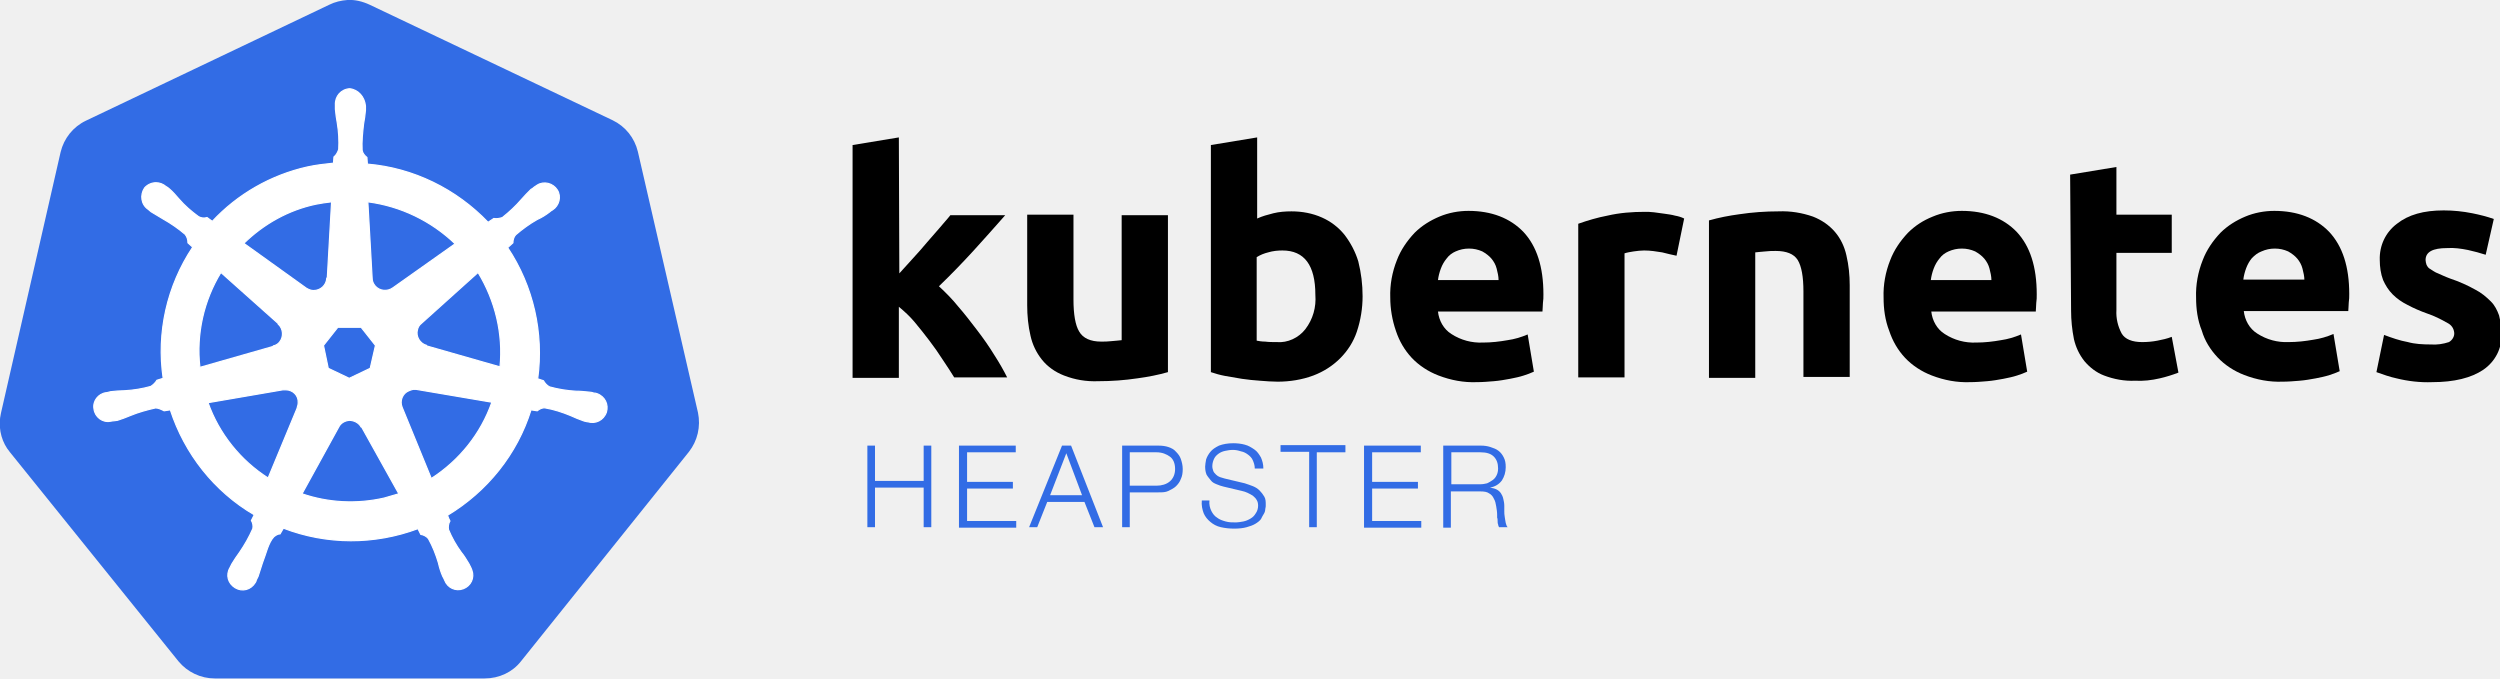
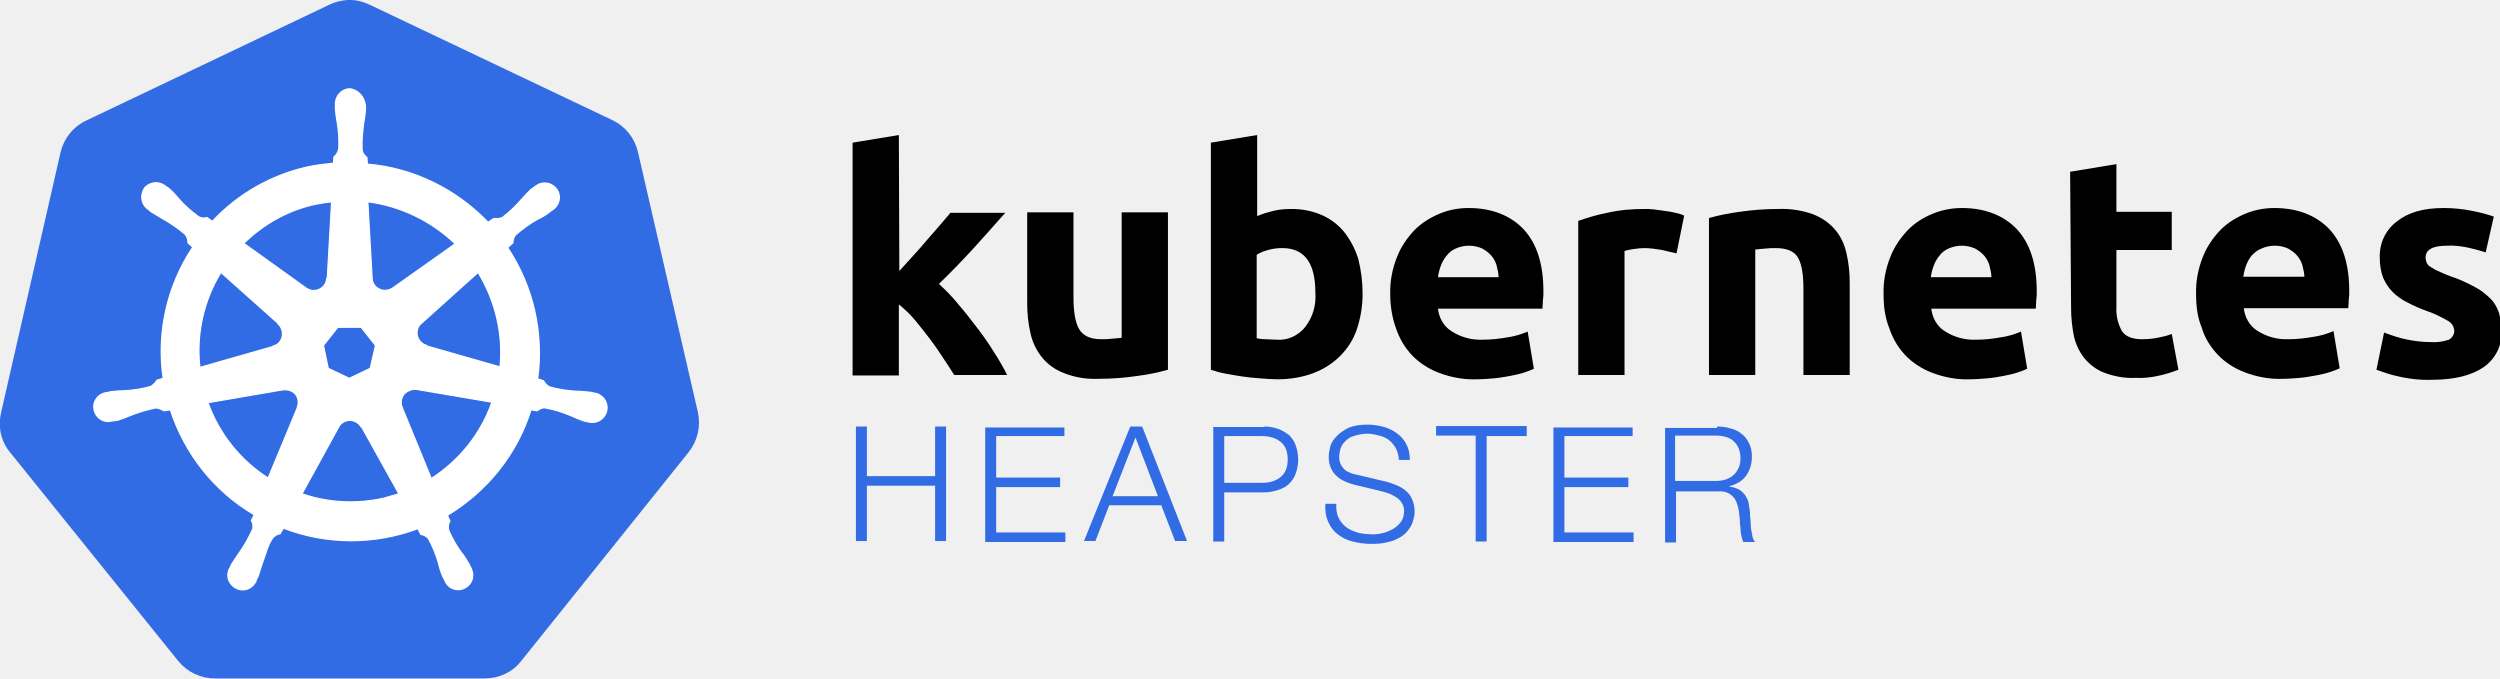
<svg xmlns="http://www.w3.org/2000/svg" version="1.1" id="svg2" x="0px" y="0px" viewBox="0 0 524 142.2" style="enable-background:new 0 0 524 142.2;" xml:space="preserve">
  <style type="text/css">
	.st0{fill:#326CE5;}
	.st1{fill:#FFFFFF;stroke:#FFFFFF;stroke-width:0.25;}
</style>
  <g id="layer1">
    <g id="g3052">
      <path id="path3055" class="st0" d="M72.8,0c-1.3,0.1-2.6,0.4-3.8,1L18,25.3c-2.7,1.3-4.6,3.7-5.3,6.6L0.2,86.6    c-0.6,2.6-0.1,5.3,1.3,7.4c0.2,0.3,0.4,0.5,0.6,0.8l35.3,43.8c1.9,2.3,4.7,3.6,7.6,3.6h56.6c3,0,5.8-1.3,7.6-3.6l35.2-43.9    c1.8-2.3,2.5-5.3,1.9-8.2l-12.6-54.7c-0.7-2.9-2.6-5.3-5.3-6.6L77.5,1C76,0.3,74.4-0.1,72.8,0z" />
      <path id="path3059" class="st1" d="M73.3,18.6c-1.8,0.1-3.1,1.6-3,3.4c0,0,0,0.1,0,0.1c0,0.2,0,0.6,0,0.8c0.1,1,0.2,1.9,0.4,2.9    c0.3,1.8,0.4,3.7,0.3,5.5c-0.2,0.6-0.5,1.2-1,1.6l-0.1,1.3c-1.9,0.2-3.7,0.4-5.5,0.8c-7.6,1.7-14.6,5.7-19.9,11.4l-1.1-0.8    c-0.6,0.2-1.3,0.1-1.8-0.2c-1.5-1.1-2.9-2.3-4.1-3.7c-0.6-0.7-1.3-1.5-2-2.1c-0.2-0.2-0.5-0.4-0.7-0.5c-0.6-0.5-1.3-0.8-2.1-0.8    c-0.9,0-1.8,0.4-2.4,1.1c-1,1.5-0.7,3.5,0.8,4.5l0,0c0.2,0.2,0.5,0.4,0.6,0.5c0.8,0.5,1.7,1,2.5,1.5c1.6,0.9,3.2,2,4.6,3.2    c0.4,0.5,0.6,1.1,0.6,1.8l1,0.9c-5.4,8.1-7.6,17.9-6.2,27.5l-1.3,0.4c-0.3,0.5-0.8,1-1.3,1.3c-1.8,0.5-3.6,0.8-5.5,0.9    c-1,0-2,0.1-2.9,0.2l-0.8,0.2h-0.1c-1.7,0.2-2.9,1.8-2.6,3.4c0.2,1.7,1.8,2.9,3.4,2.6c0.2,0,0.4-0.1,0.6-0.1l0,0h0.1l0.8-0.1    c0.9-0.3,1.8-0.6,2.7-1c1.7-0.7,3.5-1.2,5.3-1.6c0.6,0,1.2,0.3,1.8,0.6l1.3-0.2c3,9.2,9.2,17.1,17.6,22l-0.6,1.2    c0.3,0.5,0.4,1.1,0.3,1.7c-0.8,1.8-1.7,3.4-2.8,5c-0.6,0.8-1.1,1.6-1.6,2.4c-0.1,0.2-0.3,0.6-0.4,0.8c-0.9,1.5-0.4,3.3,1.1,4.2    s3.3,0.4,4.2-1.1c0.1-0.2,0.2-0.3,0.2-0.5l0,0c0.1-0.2,0.3-0.6,0.4-0.8c0.3-0.9,0.6-1.9,0.9-2.8c0.8-2,1.2-4.2,2.4-5.5    c0.4-0.3,0.8-0.6,1.3-0.6l0.7-1.2c9.1,3.5,19.1,3.5,28.2,0.1l0.6,1.2c0.6,0.1,1.2,0.4,1.6,0.9c0.9,1.6,1.6,3.4,2.1,5.1    c0.2,0.9,0.5,1.9,0.9,2.8c0.1,0.2,0.3,0.5,0.4,0.8c0.6,1.6,2.3,2.4,3.9,1.8c1.6-0.6,2.4-2.3,1.8-3.9c-0.1-0.2-0.1-0.3-0.2-0.5    c-0.1-0.2-0.3-0.6-0.4-0.8c-0.5-0.8-1-1.7-1.6-2.4c-1.1-1.5-2-3.1-2.7-4.8c-0.1-0.6,0-1.3,0.3-1.8c-0.2-0.4-0.4-0.8-0.5-1.2    c8.3-5,14.6-12.8,17.5-22.1l1.3,0.2c0.5-0.4,1.1-0.7,1.7-0.6c1.8,0.3,3.6,0.9,5.3,1.6c0.9,0.4,1.8,0.8,2.7,1.1    c0.2,0.1,0.5,0.1,0.8,0.2h0.1l0,0c1.6,0.5,3.3-0.3,3.9-2c0.5-1.6-0.3-3.3-2-3.9c-0.2-0.1-0.4-0.1-0.6-0.1    c-0.3-0.1-0.6-0.2-0.9-0.2c-1-0.1-1.9-0.2-2.9-0.2c-1.8-0.1-3.7-0.4-5.5-0.9c-0.6-0.3-1-0.8-1.3-1.3l-1.2-0.4    c1.3-9.6-0.9-19.4-6.3-27.5l1.1-1c0-0.6,0.2-1.3,0.6-1.7c1.4-1.2,2.9-2.3,4.5-3.2c0.9-0.4,1.7-0.9,2.5-1.5    c0.2-0.2,0.5-0.4,0.7-0.5c1.4-0.9,1.9-2.8,1-4.2s-2.8-1.9-4.2-1c-0.2,0.1-0.4,0.3-0.6,0.4c-0.2,0.2-0.5,0.4-0.7,0.5    c-0.7,0.7-1.4,1.4-2,2.1c-1.2,1.4-2.5,2.6-4,3.8c-0.6,0.2-1.2,0.3-1.8,0.2l-1.2,0.8c-6.7-7-15.7-11.4-25.3-12.2    c0-0.4-0.1-1.1-0.1-1.4c-0.5-0.4-0.9-0.9-1-1.5c-0.1-1.9,0.1-3.7,0.3-5.5c0.2-1,0.3-1.9,0.4-2.9c0-0.2,0-0.6,0-0.9    C76.4,20.3,75.1,18.8,73.3,18.6L73.3,18.6L73.3,18.6z M69.5,42.3l-0.9,16h-0.1c-0.1,1.5-1.3,2.6-2.8,2.6c-0.5,0-1-0.2-1.5-0.5l0,0    L51.1,51c4.2-4.1,9.4-7,15.1-8.2C67.3,42.6,68.4,42.4,69.5,42.3z M77.1,42.3c6.9,0.9,13.3,4,18.3,8.8l-13,9.2l0,0    c-1.2,0.9-2.9,0.7-3.8-0.4c-0.4-0.5-0.6-1-0.6-1.6l0,0L77.1,42.3z M46.3,57.1l12,10.7v0.1c1.1,1,1.2,2.7,0.3,3.8    c-0.3,0.4-0.8,0.7-1.3,0.8v0.1l-15.4,4.4C41.1,70,42.7,63,46.3,57.1z M100.2,57.1c3.6,5.9,5.3,12.9,4.6,19.8l-15.4-4.4v-0.1    c-1.4-0.4-2.3-1.9-1.9-3.3c0.1-0.5,0.4-1,0.8-1.3l0,0L100.2,57.1L100.2,57.1L100.2,57.1z M70.8,68.6h4.9l3,3.8l-1.1,4.8l-4.4,2.1    l-4.4-2.1l-1-4.8L70.8,68.6z M86.6,81.6c0.2,0,0.4,0,0.6,0l0,0l15.9,2.7c-2.3,6.6-6.8,12.2-12.7,16l-6.1-14.9l0,0    c-0.6-1.4,0.1-3,1.4-3.5C85.9,81.8,86.2,81.7,86.6,81.6L86.6,81.6L86.6,81.6z M59.9,81.7c1.5,0,2.7,1.2,2.6,2.7    c0,0.4-0.1,0.7-0.2,1v0.1l-6.1,14.7c-5.8-3.7-10.3-9.3-12.6-15.8l15.7-2.7l0,0C59.5,81.7,59.7,81.7,59.9,81.7L59.9,81.7L59.9,81.7    z M73.2,88.1c1,0,2,0.5,2.5,1.4h0.1l7.8,14c-1,0.3-2.1,0.6-3.1,0.9c-5.7,1.3-11.7,1-17.2-0.9l7.7-14l0,0    C71.4,88.7,72.2,88.2,73.2,88.1L73.2,88.1z" />
    </g>
  </g>
  <g>
-     <path d="M188.5,57.3l2.9-3.2c1-1.1,2-2.2,2.9-3.3l2.7-3.1c0.8-1,1.6-1.8,2.2-2.6h11.5c-2.3,2.6-4.5,5.1-6.7,7.5s-4.6,4.9-7.2,7.4   c1.4,1.3,2.8,2.7,4,4.2c1.4,1.6,2.7,3.3,4,5c1.3,1.7,2.5,3.4,3.6,5.2c1.1,1.7,2,3.3,2.7,4.7h-11.1c-0.7-1.1-1.5-2.4-2.4-3.7   c-0.9-1.4-1.8-2.7-2.8-4c-1-1.3-2-2.6-3.1-3.9c-1-1.2-2.1-2.2-3.3-3.2v14.9h-9.7V30.4l9.7-1.6L188.5,57.3L188.5,57.3z" />
-     <path d="M244.8,78c-2.1,0.6-4.2,1-6.4,1.3c-2.7,0.4-5.4,0.6-8.2,0.6c-2.5,0.1-4.9-0.3-7.2-1.2c-1.8-0.7-3.4-1.8-4.6-3.3   c-1.2-1.5-2-3.2-2.4-5c-0.5-2.1-0.7-4.3-0.7-6.4v-19h9.7v17.8c0,3.1,0.4,5.4,1.2,6.7c0.8,1.4,2.4,2.1,4.6,2.1c0.7,0,1.4,0,2.2-0.1   c0.8-0.1,1.5-0.1,2.1-0.2V45.1h9.7V78z" />
-     <path d="M285.6,62.1c0,2.5-0.4,5-1.2,7.4c-0.7,2.1-1.9,4-3.5,5.6c-1.6,1.6-3.5,2.8-5.6,3.6c-2.4,0.9-5,1.3-7.5,1.3   c-1.2,0-2.4-0.1-3.7-0.2c-1.3-0.1-2.5-0.2-3.8-0.4c-1.2-0.2-2.4-0.4-3.5-0.6c-1.1-0.2-2.1-0.5-3-0.8V30.4l9.7-1.6v17   c1.1-0.5,2.2-0.8,3.4-1.1c1.2-0.3,2.5-0.4,3.8-0.4c2.2,0,4.4,0.4,6.4,1.3c1.8,0.8,3.4,2,4.7,3.6c1.3,1.7,2.3,3.6,2.9,5.6   C285.3,57.2,285.6,59.6,285.6,62.1z M275.7,61.8c0-6.2-2.3-9.3-6.9-9.3c-1,0-2,0.1-3,0.4c-0.8,0.2-1.6,0.5-2.4,1v17.5   c0.5,0.1,1.1,0.2,1.8,0.2c0.7,0.1,1.5,0.1,2.4,0.1c2.3,0.2,4.6-0.9,6-2.7C275.2,66.9,275.9,64.4,275.7,61.8z" />
-     <path d="M291.4,62.4c-0.1-2.7,0.4-5.4,1.4-7.9c0.8-2.1,2.1-4,3.7-5.7c1.5-1.5,3.3-2.6,5.2-3.4c1.9-0.8,4-1.2,6.1-1.2   c4.8,0,8.7,1.5,11.5,4.4c2.8,3,4.2,7.3,4.2,13.1c0,0.6,0,1.2-0.1,1.8c0,0.7-0.1,1.3-0.1,1.8h-21.9c0.2,1.9,1.2,3.7,2.8,4.7   c2,1.3,4.3,1.9,6.6,1.8c1.8,0,3.5-0.2,5.2-0.5c1.4-0.2,2.8-0.6,4.2-1.2l1.3,7.8c-0.7,0.3-1.4,0.6-2.1,0.8c-0.9,0.3-1.9,0.5-2.9,0.7   c-1.1,0.2-2.2,0.4-3.4,0.5c-1.2,0.1-2.4,0.2-3.6,0.2c-2.7,0.1-5.4-0.4-8-1.4c-2.1-0.8-4.1-2.1-5.6-3.7c-1.5-1.6-2.6-3.5-3.3-5.6   C291.8,67.1,291.4,64.7,291.4,62.4z M314.1,58.7c0-0.8-0.2-1.6-0.4-2.4c-0.2-0.8-0.6-1.5-1.1-2.1c-0.5-0.6-1.2-1.1-1.9-1.5   c-0.9-0.4-1.8-0.6-2.8-0.6c-1,0-1.9,0.2-2.8,0.6c-0.7,0.3-1.4,0.8-1.9,1.5c-0.5,0.6-0.9,1.3-1.2,2.1c-0.3,0.8-0.5,1.6-0.6,2.4   L314.1,58.7L314.1,58.7z" />
-     <path d="M351.4,53.6c-0.9-0.2-1.9-0.4-3-0.7c-1.2-0.2-2.5-0.4-3.8-0.4c-0.7,0-1.5,0.1-2.2,0.2c-0.6,0.1-1.3,0.2-1.9,0.4v26h-9.7   V46.9c2-0.7,4-1.3,6.1-1.7c2.6-0.6,5.2-0.8,7.9-0.8c0.5,0,1.1,0,1.9,0.1s1.5,0.2,2.2,0.3s1.5,0.2,2.2,0.4c0.6,0.1,1.3,0.3,1.9,0.6   L351.4,53.6z" />
-     <path d="M358.2,46.2c2.1-0.6,4.2-1,6.4-1.3c2.7-0.4,5.4-0.6,8.2-0.6c2.5-0.1,4.9,0.3,7.2,1.1c1.8,0.7,3.4,1.8,4.6,3.2   c1.2,1.4,2,3.1,2.4,4.9c0.5,2.1,0.7,4.2,0.7,6.3v19.2H378V61.1c0-3.1-0.4-5.3-1.2-6.6s-2.4-1.9-4.6-1.9c-0.7,0-1.4,0-2.2,0.1   s-1.5,0.1-2.1,0.2v26.3h-9.7L358.2,46.2L358.2,46.2z" />
-     <path d="M394.8,62.4c-0.1-2.7,0.4-5.4,1.4-7.9c0.8-2.1,2.1-4,3.7-5.7c1.5-1.5,3.2-2.6,5.2-3.4c1.9-0.8,4-1.2,6.1-1.2   c4.8,0,8.7,1.5,11.5,4.4c2.8,3,4.2,7.3,4.2,13.1c0,0.6,0,1.2-0.1,1.8c0,0.7-0.1,1.3-0.1,1.8h-21.9c0.2,1.9,1.2,3.7,2.8,4.7   c2,1.3,4.3,1.9,6.6,1.8c1.8,0,3.5-0.2,5.2-0.5c1.4-0.2,2.8-0.6,4.2-1.2l1.3,7.8c-0.7,0.3-1.4,0.6-2.1,0.8c-0.9,0.3-1.9,0.5-2.9,0.7   c-1.1,0.2-2.2,0.4-3.4,0.5c-1.2,0.1-2.4,0.2-3.6,0.2c-2.7,0.1-5.4-0.4-8-1.4c-2.1-0.8-4.1-2.1-5.6-3.7c-1.5-1.6-2.6-3.5-3.3-5.6   C395.1,67.1,394.8,64.7,394.8,62.4z M417.4,58.7c0-0.8-0.2-1.6-0.4-2.4c-0.2-0.8-0.6-1.5-1.1-2.1c-0.5-0.6-1.2-1.1-1.9-1.5   c-0.9-0.4-1.8-0.6-2.8-0.6c-1,0-1.9,0.2-2.8,0.6c-0.7,0.3-1.4,0.8-1.9,1.5c-0.5,0.6-0.9,1.3-1.2,2.1c-0.3,0.8-0.5,1.6-0.6,2.4   L417.4,58.7L417.4,58.7z" />
-     <path d="M433.9,36.6l9.7-1.6v10h11.6v8h-11.6v12c-0.1,1.7,0.3,3.4,1.1,4.9c0.7,1.2,2.2,1.8,4.3,1.8c1.1,0,2.2-0.1,3.2-0.3   c1-0.2,2-0.4,3-0.8l1.4,7.5c-1.3,0.5-2.6,0.9-3.9,1.2c-1.7,0.4-3.5,0.6-5.2,0.5c-2.2,0.1-4.4-0.3-6.5-1.1c-1.6-0.6-3-1.7-4.1-3   c-1.1-1.4-1.8-2.9-2.2-4.6c-0.4-2-0.6-4-0.6-6L433.9,36.6L433.9,36.6z" />
-     <path d="M460.3,62.4c-0.1-2.7,0.4-5.4,1.4-7.9c0.8-2.1,2.1-4,3.7-5.7c1.5-1.5,3.3-2.6,5.2-3.4c1.9-0.8,4-1.2,6.1-1.2   c4.8,0,8.7,1.5,11.5,4.4c2.8,3,4.2,7.3,4.2,13c0,0.6,0,1.2-0.1,1.8c0,0.7-0.1,1.3-0.1,1.8h-21.9c0.2,1.9,1.2,3.7,2.8,4.7   c2,1.3,4.3,1.9,6.6,1.8c1.8,0,3.5-0.2,5.2-0.5c1.4-0.2,2.8-0.6,4.2-1.2l1.3,7.8c-0.7,0.3-1.4,0.6-2.1,0.8c-0.9,0.3-1.9,0.5-2.9,0.7   c-1.1,0.2-2.2,0.4-3.4,0.5c-1.2,0.1-2.4,0.2-3.6,0.2c-2.7,0.1-5.4-0.4-8-1.4c-2.1-0.8-4.1-2.1-5.6-3.7c-1.5-1.6-2.7-3.5-3.3-5.6   C460.6,67.1,460.3,64.7,460.3,62.4z M483,58.7c0-0.8-0.2-1.6-0.4-2.4c-0.2-0.8-0.6-1.5-1.1-2.1c-0.5-0.6-1.2-1.1-1.9-1.5   c-0.9-0.4-1.8-0.6-2.8-0.6c-1,0-1.9,0.2-2.8,0.6c-0.8,0.3-1.4,0.8-2,1.4c-0.5,0.6-0.9,1.3-1.2,2.1c-0.3,0.8-0.5,1.6-0.6,2.4H483z" />
-     <path d="M509.5,72.2c1.3,0.1,2.6-0.1,3.8-0.5c0.7-0.4,1.2-1.2,1.1-2c-0.1-0.9-0.6-1.6-1.4-2c-1.4-0.8-2.8-1.5-4.3-2   c-1.4-0.5-2.8-1.1-4.1-1.8c-1.2-0.6-2.2-1.3-3.1-2.2c-0.9-0.9-1.5-1.9-2-3c-0.5-1.3-0.7-2.8-0.7-4.2c-0.1-3,1.2-5.8,3.6-7.6   c2.4-1.9,5.6-2.8,9.8-2.8c2,0,4,0.2,6,0.6c1.5,0.3,3.1,0.7,4.5,1.2l-1.7,7.5c-1.2-0.4-2.4-0.7-3.7-1c-1.5-0.3-2.9-0.5-4.4-0.4   c-3,0-4.5,0.8-4.5,2.5c0,0.3,0.1,0.7,0.2,1c0.2,0.4,0.4,0.7,0.8,0.9c0.5,0.3,1,0.7,1.6,0.9c0.7,0.3,1.5,0.7,2.6,1.1   c1.8,0.6,3.6,1.4,5.2,2.3c1.2,0.6,2.3,1.5,3.3,2.5c0.8,0.8,1.3,1.8,1.7,2.9c0.3,1.2,0.5,2.5,0.5,3.8c0.2,3-1.3,5.9-3.8,7.6   c-2.5,1.7-6.1,2.6-10.7,2.6c-2.5,0.1-5.1-0.2-7.5-0.8c-1.4-0.3-2.8-0.8-4.2-1.3l1.6-7.8c1.6,0.6,3.3,1.2,5,1.5   C506.1,72.1,507.8,72.2,509.5,72.2z" />
+     <path d="M188.5,56.8l2.9-3.2c1-1.1,2-2.2,2.9-3.3l2.7-3.1c0.8-1,1.6-1.8,2.2-2.6h11.5c-2.3,2.6-4.5,5.1-6.7,7.5s-4.6,4.9-7.2,7.4   c1.4,1.3,2.8,2.7,4,4.2c1.4,1.6,2.7,3.3,4,5c1.3,1.7,2.5,3.4,3.6,5.2c1.1,1.7,2,3.3,2.7,4.7h-11.1c-0.7-1.1-1.5-2.4-2.4-3.7   c-0.9-1.4-1.8-2.7-2.8-4c-1-1.3-2-2.6-3.1-3.9c-1-1.2-2.1-2.2-3.3-3.2v14.9h-9.7V29.9l9.7-1.6L188.5,56.8L188.5,56.8z" />
+     <path d="M244.8,77.5c-2.1,0.6-4.2,1-6.4,1.3c-2.7,0.4-5.4,0.6-8.2,0.6c-2.5,0.1-4.9-0.3-7.2-1.2c-1.8-0.7-3.4-1.8-4.6-3.3   c-1.2-1.5-2-3.2-2.4-5c-0.5-2.1-0.7-4.3-0.7-6.4v-19h9.7v17.8c0,3.1,0.4,5.4,1.2,6.7c0.8,1.4,2.4,2.1,4.6,2.1c0.7,0,1.4,0,2.2-0.1   c0.8-0.1,1.5-0.1,2.1-0.2V44.5h9.7V77.5z" />
+     <path d="M285.6,61.6c0,2.5-0.4,5-1.2,7.4c-0.7,2.1-1.9,4-3.5,5.6c-1.6,1.6-3.5,2.8-5.6,3.6c-2.4,0.9-5,1.3-7.5,1.3   c-1.2,0-2.4-0.1-3.7-0.2c-1.3-0.1-2.5-0.2-3.8-0.4s-2.4-0.4-3.5-0.6c-1.1-0.2-2.1-0.5-3-0.8V29.9l9.7-1.6v17   c1.1-0.5,2.2-0.8,3.4-1.1c1.2-0.3,2.5-0.4,3.8-0.4c2.2,0,4.4,0.4,6.4,1.3c1.8,0.8,3.4,2,4.7,3.6c1.3,1.7,2.3,3.6,2.9,5.6   C285.3,56.7,285.6,59.1,285.6,61.6z M275.7,61.3c0-6.2-2.3-9.3-6.9-9.3c-1,0-2,0.1-3,0.4c-0.8,0.2-1.6,0.5-2.4,1v17.5   c0.5,0.1,1.1,0.2,1.8,0.2s1.5,0.1,2.4,0.1c2.3,0.2,4.6-0.9,6-2.7C275.2,66.4,275.9,63.9,275.7,61.3z" />
+     <path d="M291.4,61.8c-0.1-2.7,0.4-5.4,1.4-7.9c0.8-2.1,2.1-4,3.7-5.7c1.5-1.5,3.3-2.6,5.2-3.4c1.9-0.8,4-1.2,6.1-1.2   c4.8,0,8.7,1.5,11.5,4.4c2.8,3,4.2,7.3,4.2,13.1c0,0.6,0,1.2-0.1,1.8c0,0.7-0.1,1.3-0.1,1.8h-21.9c0.2,1.9,1.2,3.7,2.8,4.7   c2,1.3,4.3,1.9,6.6,1.8c1.8,0,3.5-0.2,5.2-0.5c1.4-0.2,2.8-0.6,4.2-1.2l1.3,7.8c-0.7,0.3-1.4,0.6-2.1,0.8c-0.9,0.3-1.9,0.5-2.9,0.7   c-1.1,0.2-2.2,0.4-3.4,0.5c-1.2,0.1-2.4,0.2-3.6,0.2c-2.7,0.1-5.4-0.4-8-1.4c-2.1-0.8-4.1-2.1-5.6-3.7c-1.5-1.6-2.6-3.5-3.3-5.6   C291.8,66.6,291.4,64.2,291.4,61.8z M314.1,58.1c0-0.8-0.2-1.6-0.4-2.4c-0.2-0.8-0.6-1.5-1.1-2.1c-0.5-0.6-1.2-1.1-1.9-1.5   c-0.9-0.4-1.8-0.6-2.8-0.6c-1,0-1.9,0.2-2.8,0.6c-0.7,0.3-1.4,0.8-1.9,1.5c-0.5,0.6-0.9,1.3-1.2,2.1c-0.3,0.8-0.5,1.6-0.6,2.4   L314.1,58.1L314.1,58.1z" />
+     <path d="M351.4,53.1c-0.9-0.2-1.9-0.4-3-0.7c-1.2-0.2-2.5-0.4-3.8-0.4c-0.7,0-1.5,0.1-2.2,0.2c-0.6,0.1-1.3,0.2-1.9,0.4v26h-9.7   V46.3c2-0.7,4-1.3,6.1-1.7c2.6-0.6,5.2-0.8,7.9-0.8c0.5,0,1.1,0,1.9,0.1s1.5,0.2,2.2,0.3s1.5,0.2,2.2,0.4c0.6,0.1,1.3,0.3,1.9,0.6   L351.4,53.1z" />
+     <path d="M358.2,45.7c2.1-0.6,4.2-1,6.4-1.3c2.7-0.4,5.4-0.6,8.2-0.6c2.5-0.1,4.9,0.3,7.2,1.1c1.8,0.7,3.4,1.8,4.6,3.2   c1.2,1.4,2,3.1,2.4,4.9c0.5,2.1,0.7,4.2,0.7,6.3v19.3H378V60.5c0-3.1-0.4-5.3-1.2-6.6s-2.4-1.9-4.6-1.9c-0.7,0-1.4,0-2.2,0.1   s-1.5,0.1-2.1,0.2v26.3h-9.7L358.2,45.7L358.2,45.7z" />
+     <path d="M394.8,61.8c-0.1-2.7,0.4-5.4,1.4-7.9c0.8-2.1,2.1-4,3.7-5.7c1.5-1.5,3.2-2.6,5.2-3.4c1.9-0.8,4-1.2,6.1-1.2   c4.8,0,8.7,1.5,11.5,4.4c2.8,3,4.2,7.3,4.2,13.1c0,0.6,0,1.2-0.1,1.8c0,0.7-0.1,1.3-0.1,1.8h-21.9c0.2,1.9,1.2,3.7,2.8,4.7   c2,1.3,4.3,1.9,6.6,1.8c1.8,0,3.5-0.2,5.2-0.5c1.4-0.2,2.8-0.6,4.2-1.2l1.3,7.8c-0.7,0.3-1.4,0.6-2.1,0.8c-0.9,0.3-1.9,0.5-2.9,0.7   c-1.1,0.2-2.2,0.4-3.4,0.5c-1.2,0.1-2.4,0.2-3.6,0.2c-2.7,0.1-5.4-0.4-8-1.4c-2.1-0.8-4.1-2.1-5.6-3.7c-1.5-1.6-2.6-3.5-3.3-5.6   C395.1,66.6,394.8,64.2,394.8,61.8z M417.4,58.1c0-0.8-0.2-1.6-0.4-2.4c-0.2-0.8-0.6-1.5-1.1-2.1c-0.5-0.6-1.2-1.1-1.9-1.5   c-0.9-0.4-1.8-0.6-2.8-0.6c-1,0-1.9,0.2-2.8,0.6c-0.7,0.3-1.4,0.8-1.9,1.5c-0.5,0.6-0.9,1.3-1.2,2.1c-0.3,0.8-0.5,1.6-0.6,2.4   L417.4,58.1L417.4,58.1z" />
+     <path d="M433.9,36l9.7-1.6v10h11.6v8h-11.6v12c-0.1,1.7,0.3,3.4,1.1,4.9c0.7,1.2,2.2,1.8,4.3,1.8c1.1,0,2.2-0.1,3.2-0.3   c1-0.2,2-0.4,3-0.8l1.4,7.5c-1.3,0.5-2.6,0.9-3.9,1.2c-1.7,0.4-3.5,0.6-5.2,0.5c-2.2,0.1-4.4-0.3-6.5-1.1c-1.6-0.6-3-1.7-4.1-3   c-1.1-1.4-1.8-2.9-2.2-4.6c-0.4-2-0.6-4-0.6-6L433.9,36L433.9,36z" />
+     <path d="M460.3,61.8c-0.1-2.7,0.4-5.4,1.4-7.9c0.8-2.1,2.1-4,3.7-5.7c1.5-1.5,3.3-2.6,5.2-3.4c1.9-0.8,4-1.2,6.1-1.2   c4.8,0,8.7,1.5,11.5,4.4c2.8,3,4.2,7.3,4.2,13c0,0.6,0,1.2-0.1,1.8c0,0.7-0.1,1.3-0.1,1.8h-21.9c0.2,1.9,1.2,3.7,2.8,4.7   c2,1.3,4.3,1.9,6.6,1.8c1.8,0,3.5-0.2,5.2-0.5c1.4-0.2,2.8-0.6,4.2-1.2l1.3,7.8c-0.7,0.3-1.4,0.6-2.1,0.8c-0.9,0.3-1.9,0.5-2.9,0.7   c-1.1,0.2-2.2,0.4-3.4,0.5c-1.2,0.1-2.4,0.2-3.6,0.2c-2.7,0.1-5.4-0.4-8-1.4c-2.1-0.8-4.1-2.1-5.6-3.7c-1.5-1.6-2.7-3.5-3.3-5.6   C460.6,66.6,460.3,64.2,460.3,61.8z M483,58.1c0-0.8-0.2-1.6-0.4-2.4c-0.2-0.8-0.6-1.5-1.1-2.1c-0.5-0.6-1.2-1.1-1.9-1.5   c-0.9-0.4-1.8-0.6-2.8-0.6c-1,0-1.9,0.2-2.8,0.6c-0.8,0.3-1.4,0.8-2,1.4c-0.5,0.6-0.9,1.3-1.2,2.1c-0.3,0.8-0.5,1.6-0.6,2.4H483z" />
+     <path d="M509.5,71.7c1.3,0.1,2.6-0.1,3.8-0.5c0.7-0.4,1.2-1.2,1.1-2c-0.1-0.9-0.6-1.6-1.4-2c-1.4-0.8-2.8-1.5-4.3-2   c-1.4-0.5-2.8-1.1-4.1-1.8c-1.2-0.6-2.2-1.3-3.1-2.2c-0.9-0.9-1.5-1.9-2-3c-0.5-1.3-0.7-2.8-0.7-4.2c-0.1-3,1.2-5.8,3.6-7.6   c2.4-1.9,5.6-2.8,9.8-2.8c2,0,4,0.2,6,0.6c1.5,0.3,3.1,0.7,4.5,1.2l-1.7,7.5c-1.2-0.4-2.4-0.7-3.7-1c-1.5-0.3-2.9-0.5-4.4-0.4   c-3,0-4.5,0.8-4.5,2.5c0,0.3,0.1,0.7,0.2,1c0.2,0.4,0.4,0.7,0.8,0.9c0.5,0.3,1,0.7,1.6,0.9c0.7,0.3,1.5,0.7,2.6,1.1   c1.8,0.6,3.6,1.4,5.2,2.3c1.2,0.6,2.3,1.5,3.3,2.5c0.8,0.8,1.3,1.8,1.7,2.9c0.3,1.2,0.5,2.5,0.5,3.8c0.2,3-1.3,5.9-3.8,7.6   c-2.5,1.7-6.1,2.6-10.7,2.6c-2.5,0.1-5.1-0.2-7.5-0.8c-1.4-0.3-2.8-0.8-4.2-1.3l1.6-7.8c1.6,0.6,3.3,1.2,5,1.5   C506.1,71.5,507.8,71.7,509.5,71.7z" />
    <g>
-       <path class="st0" d="M183.4,93.4v7.4h10.2v-7.4h1.6v17.1h-1.6v-8.3h-10.2v8.3h-1.6V93.4H183.4z" />
-       <path class="st0" d="M212.9,93.4v1.4h-10.2v6.2h9.6v1.4h-9.6v6.8H213v1.4h-12V93.4H212.9z" />
-       <path class="st0" d="M224.5,93.4l6.7,17.1h-1.8l-2.1-5.3h-7.8l-2.1,5.3h-1.7l6.9-17.1H224.5z M226.8,103.8l-3.3-8.8l-3.4,8.8    H226.8z" />
-       <path class="st0" d="M242.8,93.4c0.8,0,1.5,0.1,2.1,0.3c0.6,0.2,1.2,0.5,1.6,1c0.4,0.4,0.8,0.9,1,1.5c0.2,0.6,0.4,1.3,0.4,2.1    c0,0.8-0.1,1.5-0.4,2.1c-0.2,0.6-0.6,1.1-1,1.5c-0.4,0.4-1,0.7-1.6,1s-1.3,0.3-2.1,0.3h-6v7.3h-1.6V93.4H242.8z M242.4,101.8    c1.1,0,2.1-0.3,2.8-0.9c0.7-0.6,1.1-1.5,1.1-2.6c0-1.2-0.4-2.1-1.1-2.6s-1.6-0.9-2.8-0.9h-5.6v7H242.4z" />
-       <path class="st0" d="M253.9,107.1c0.3,0.6,0.7,1.1,1.2,1.4c0.5,0.4,1.1,0.6,1.8,0.8s1.4,0.2,2.2,0.2c0.4,0,0.9-0.1,1.5-0.2    c0.5-0.1,1-0.3,1.5-0.6s0.8-0.6,1.1-1.1c0.3-0.4,0.5-1,0.5-1.6c0-0.5-0.1-0.9-0.3-1.2c-0.2-0.4-0.5-0.6-0.8-0.9    c-0.3-0.2-0.7-0.4-1.1-0.6c-0.4-0.2-0.8-0.3-1.2-0.4l-3.8-0.9c-0.5-0.1-1-0.3-1.5-0.5c-0.5-0.2-0.9-0.4-1.2-0.8s-0.6-0.7-0.9-1.2    c-0.2-0.5-0.3-1-0.3-1.7c0-0.4,0.1-0.9,0.2-1.5c0.2-0.6,0.5-1.1,0.9-1.6c0.4-0.5,1-0.9,1.8-1.3c0.8-0.3,1.8-0.5,3-0.5    c0.8,0,1.7,0.1,2.4,0.3c0.8,0.2,1.4,0.6,2,1c0.6,0.4,1,1,1.4,1.7c0.3,0.7,0.5,1.4,0.5,2.3H263c0-0.7-0.2-1.2-0.4-1.7    s-0.6-0.9-1-1.2c-0.4-0.3-0.9-0.6-1.5-0.7c-0.6-0.2-1.1-0.3-1.7-0.3c-0.6,0-1.1,0.1-1.6,0.2c-0.5,0.1-1,0.3-1.4,0.6    c-0.4,0.3-0.7,0.6-0.9,1c-0.2,0.4-0.4,1-0.4,1.6c0,0.4,0.1,0.7,0.2,1c0.1,0.3,0.3,0.5,0.6,0.8c0.2,0.2,0.5,0.4,0.8,0.5    s0.6,0.2,1,0.3l4.2,1c0.6,0.2,1.2,0.4,1.7,0.6c0.5,0.2,1,0.5,1.4,0.9s0.7,0.8,1,1.3s0.3,1.1,0.3,1.8c0,0.2,0,0.4-0.1,0.8    c0,0.3-0.1,0.7-0.3,1s-0.4,0.7-0.6,1.1c-0.3,0.4-0.7,0.7-1.2,1c-0.5,0.3-1.1,0.5-1.8,0.7c-0.7,0.2-1.6,0.3-2.6,0.3    c-1,0-1.9-0.1-2.8-0.3c-0.9-0.2-1.6-0.6-2.2-1.1c-0.6-0.5-1.1-1.1-1.4-1.8c-0.3-0.8-0.5-1.7-0.4-2.7h1.6    C253.4,105.7,253.6,106.5,253.9,107.1z" />
-       <path class="st0" d="M282,93.4v1.4h-6v15.7h-1.6V94.7h-6v-1.4H282z" />
-       <path class="st0" d="M297.8,93.4v1.4h-10.2v6.2h9.6v1.4h-9.6v6.8h10.3v1.4h-12V93.4H297.8z" />
-       <path class="st0" d="M310.4,93.4c0.7,0,1.4,0.1,2,0.3c0.6,0.2,1.2,0.4,1.7,0.8c0.5,0.4,0.8,0.8,1.1,1.4c0.3,0.6,0.4,1.2,0.4,2    c0,1.1-0.3,2-0.8,2.8c-0.6,0.8-1.4,1.3-2.5,1.5v0c0.6,0.1,1,0.2,1.4,0.4c0.4,0.2,0.7,0.5,0.9,0.8c0.2,0.3,0.4,0.7,0.5,1.2    c0.1,0.4,0.2,0.9,0.2,1.4c0,0.3,0,0.6,0,1.1c0,0.4,0,0.8,0.1,1.3s0.1,0.8,0.2,1.2c0.1,0.4,0.2,0.7,0.4,0.9h-1.8    c-0.1-0.2-0.2-0.4-0.2-0.6c-0.1-0.2-0.1-0.5-0.1-0.7c0-0.2,0-0.5-0.1-0.7c0-0.2,0-0.4,0-0.6c0-0.6-0.1-1.2-0.2-1.8    c-0.1-0.6-0.2-1.1-0.5-1.6c-0.2-0.5-0.6-0.9-1-1.1c-0.4-0.3-1-0.4-1.8-0.4h-6.2v7.6h-1.6V93.4H310.4z M310.3,101.5    c0.5,0,1-0.1,1.4-0.2c0.4-0.2,0.8-0.4,1.2-0.7s0.6-0.6,0.8-1c0.2-0.4,0.3-0.9,0.3-1.4c0-1.1-0.3-1.9-0.9-2.5    c-0.6-0.6-1.5-0.9-2.8-0.9h-6.1v6.7H310.3z" />
+       <path class="st0" d="M181.7,89.4v10.4H196V89.4h2.3v24H196v-11.6h-14.3v11.6h-2.3v-24H181.7z" />
+       <path class="st0" d="M223.1,89.4v2h-14.3v8.7h13.4v2h-13.4v9.5h14.5v2h-16.8v-24H223.1z" />
+       <path class="st0" d="M239.4,89.4l9.4,24h-2.5l-2.9-7.5h-10.9l-2.9,7.5h-2.4l9.7-24H239.4z M242.7,104L238,91.7l-4.8,12.3H242.7z" />
+       <path class="st0" d="M265,89.4c1.1,0,2.1,0.2,2.9,0.5c0.9,0.3,1.6,0.8,2.3,1.3c0.6,0.6,1.1,1.3,1.4,2.2c0.3,0.9,0.5,1.8,0.5,2.9    c0,1.1-0.2,2-0.5,2.9c-0.3,0.9-0.8,1.6-1.4,2.2c-0.6,0.6-1.4,1-2.3,1.3c-0.9,0.3-1.9,0.5-2.9,0.5h-8.4v10.3h-2.3v-24H265z     M264.5,101.2c1.6,0,2.9-0.4,3.9-1.2c1-0.8,1.5-2,1.5-3.7c0-1.7-0.5-2.9-1.5-3.7s-2.3-1.2-3.9-1.2h-7.9v9.8H264.5z" />
+       <path class="st0" d="M280.6,108.6c0.4,0.8,1,1.5,1.7,2c0.7,0.5,1.5,0.8,2.5,1.1c1,0.2,2,0.3,3.1,0.3c0.6,0,1.3-0.1,2.1-0.3    c0.7-0.2,1.4-0.5,2.1-0.9c0.6-0.4,1.2-0.9,1.6-1.5c0.4-0.6,0.6-1.4,0.6-2.2c0-0.7-0.2-1.3-0.5-1.7c-0.3-0.5-0.7-0.9-1.2-1.2    c-0.5-0.3-1-0.6-1.6-0.8c-0.6-0.2-1.2-0.4-1.7-0.5l-5.4-1.3c-0.7-0.2-1.4-0.4-2-0.7c-0.7-0.3-1.2-0.6-1.7-1.1    c-0.5-0.4-0.9-1-1.2-1.6c-0.3-0.7-0.5-1.4-0.5-2.4c0-0.6,0.1-1.3,0.3-2.1c0.2-0.8,0.6-1.5,1.3-2.2c0.6-0.7,1.5-1.3,2.5-1.8    c1.1-0.5,2.5-0.7,4.1-0.7c1.2,0,2.3,0.2,3.4,0.5c1.1,0.3,2,0.8,2.8,1.4c0.8,0.6,1.5,1.4,1.9,2.3c0.5,0.9,0.7,2,0.7,3.2h-2.3    c0-0.9-0.3-1.7-0.6-2.4c-0.4-0.7-0.9-1.3-1.4-1.7c-0.6-0.5-1.3-0.8-2.1-1c-0.8-0.2-1.6-0.4-2.4-0.4c-0.8,0-1.5,0.1-2.3,0.3    c-0.7,0.2-1.4,0.4-1.9,0.8c-0.5,0.4-1,0.9-1.3,1.5c-0.3,0.6-0.5,1.4-0.5,2.3c0,0.6,0.1,1,0.3,1.5c0.2,0.4,0.5,0.8,0.8,1.1    c0.3,0.3,0.7,0.5,1.2,0.7c0.4,0.2,0.9,0.3,1.4,0.4l5.9,1.4c0.9,0.2,1.7,0.5,2.4,0.8c0.8,0.3,1.4,0.7,2,1.2c0.6,0.5,1,1.1,1.3,1.8    c0.3,0.7,0.5,1.5,0.5,2.5c0,0.3,0,0.6-0.1,1.1c-0.1,0.4-0.2,0.9-0.4,1.4c-0.2,0.5-0.5,1-0.9,1.5c-0.4,0.5-0.9,1-1.6,1.4    c-0.7,0.4-1.5,0.8-2.5,1c-1,0.3-2.2,0.4-3.6,0.4c-1.4,0-2.7-0.2-3.9-0.5c-1.2-0.3-2.2-0.8-3.1-1.5c-0.9-0.7-1.5-1.5-2-2.6    c-0.5-1.1-0.7-2.3-0.6-3.8h2.3C280,106.7,280.2,107.8,280.6,108.6z" />
+       <path class="st0" d="M320,89.4v2h-8.4v22.1h-2.3V91.3h-8.3v-2H320z" />
+       <path class="st0" d="M342.2,89.4v2h-14.3v8.7h13.4v2h-13.4v9.5h14.5v2h-16.8v-24H342.2z" />
+       <path class="st0" d="M359.9,89.4c1,0,1.9,0.1,2.8,0.4c0.9,0.2,1.7,0.6,2.3,1.1c0.7,0.5,1.2,1.2,1.6,2c0.4,0.8,0.6,1.7,0.6,2.8    c0,1.5-0.4,2.8-1.2,4c-0.8,1.1-2,1.8-3.5,2.2v0.1c0.8,0.1,1.4,0.3,2,0.6c0.5,0.3,0.9,0.7,1.3,1.2c0.3,0.5,0.6,1,0.7,1.6    c0.1,0.6,0.2,1.3,0.3,2c0,0.4,0,0.9,0.1,1.5c0,0.6,0.1,1.2,0.1,1.8c0.1,0.6,0.2,1.2,0.3,1.7c0.1,0.5,0.3,0.9,0.6,1.2h-2.5    c-0.1-0.2-0.2-0.5-0.3-0.8c-0.1-0.3-0.1-0.7-0.2-1c0-0.3-0.1-0.7-0.1-1c0-0.3,0-0.6-0.1-0.9c0-0.9-0.1-1.7-0.2-2.5    c-0.1-0.8-0.3-1.6-0.6-2.3c-0.3-0.7-0.8-1.2-1.4-1.6c-0.6-0.4-1.5-0.6-2.5-0.5h-8.7v10.7h-2.3v-24H359.9z M359.7,100.8    c0.7,0,1.4-0.1,2-0.3c0.6-0.2,1.2-0.5,1.6-0.9c0.5-0.4,0.8-0.9,1.1-1.5c0.3-0.6,0.4-1.2,0.4-2c0-1.5-0.4-2.6-1.3-3.5    c-0.9-0.9-2.2-1.3-3.9-1.3h-8.5v9.5H359.7z" />
    </g>
  </g>
</svg>
